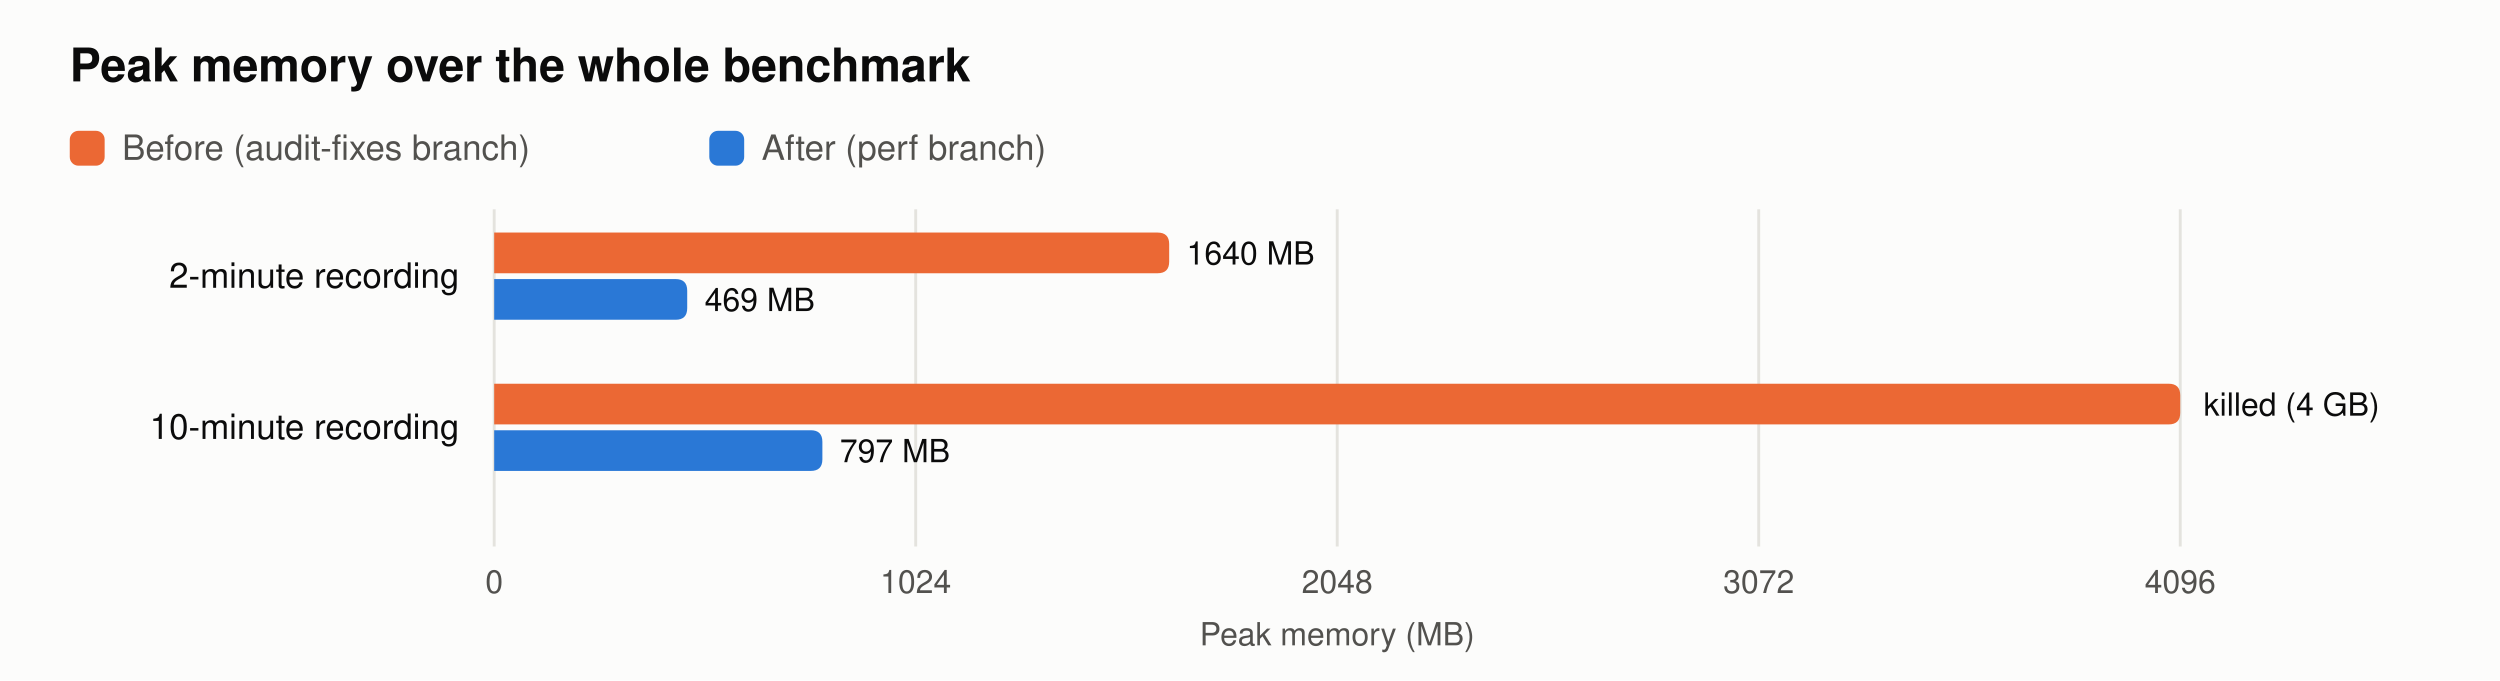
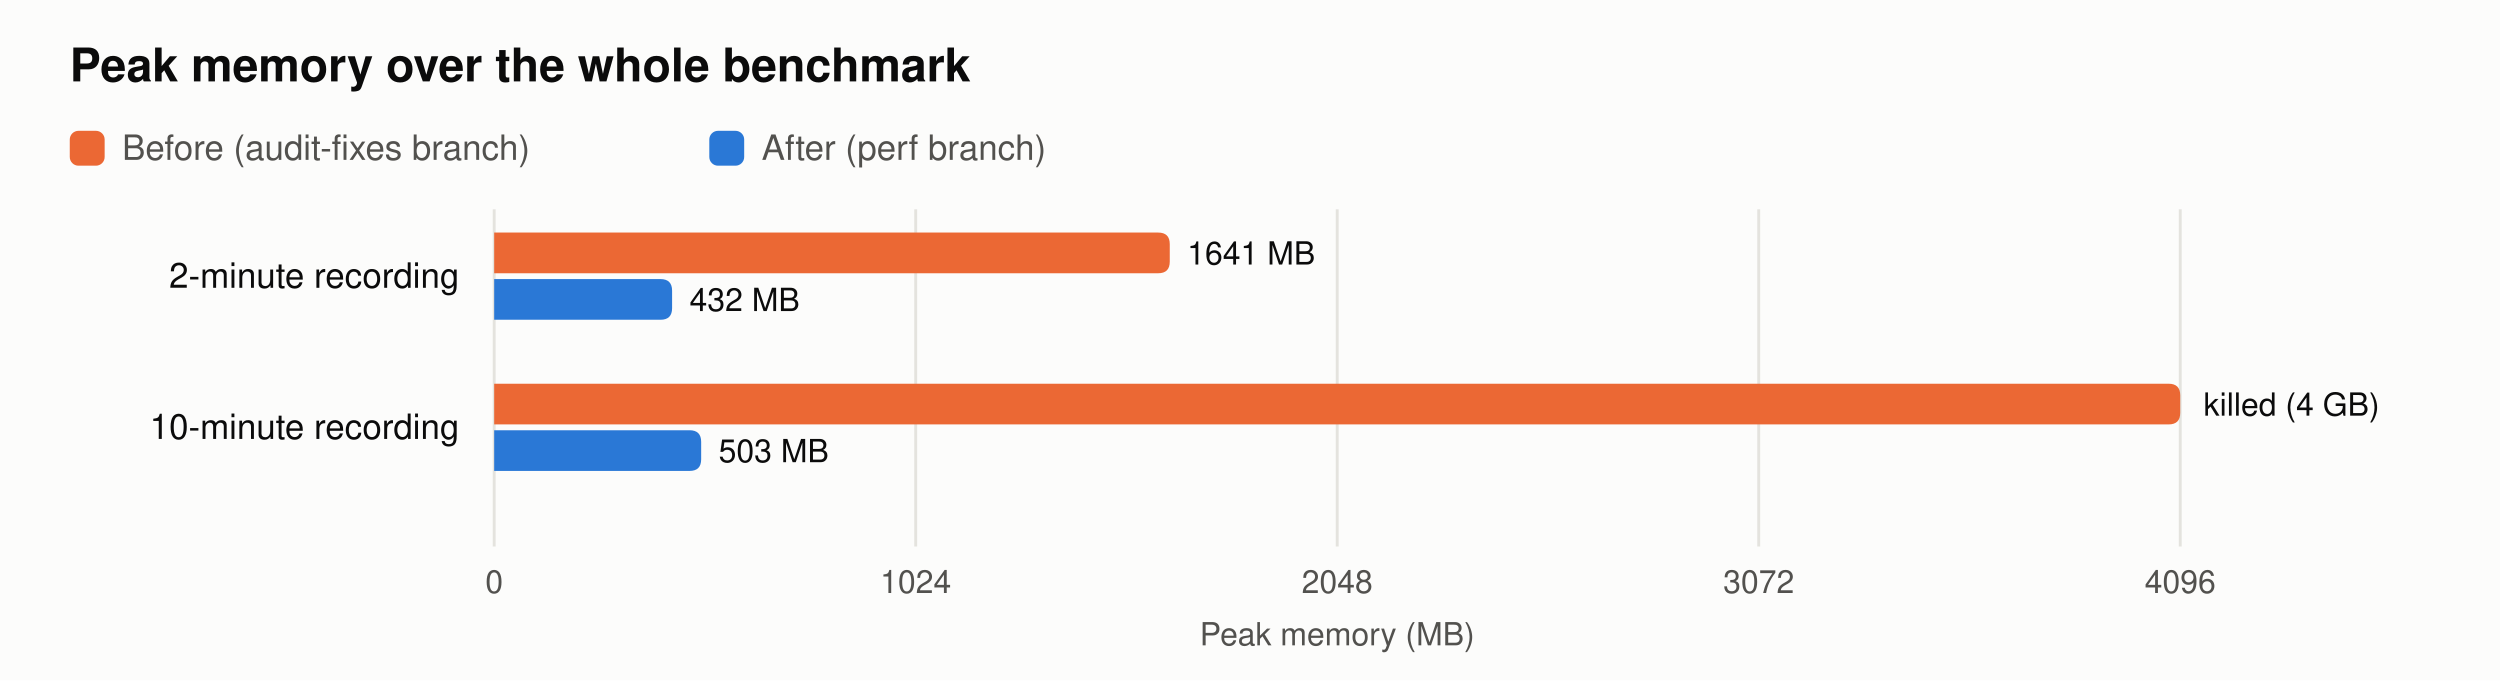
<svg xmlns="http://www.w3.org/2000/svg" width="860" height="234" viewBox="0 0 860 234" role="img">
  <rect width="860" height="234" fill="#fcfcfb" />
  <text x="24.0" y="28.0" font-family="Helvetica, Arial, sans-serif" font-size="16" fill="#0b0b0b" text-anchor="start" font-weight="bold">Peak memory over the whole benchmark</text>
  <rect x="24" y="45" width="12" height="12" rx="3" fill="#eb6834" />
  <text x="42.0" y="55.0" font-family="Helvetica, Arial, sans-serif" font-size="12" fill="#52514e" text-anchor="start" font-weight="normal">Before (audit-fixes branch)</text>
  <rect x="244" y="45" width="12" height="12" rx="3" fill="#2a78d6" />
  <text x="262.0" y="55.0" font-family="Helvetica, Arial, sans-serif" font-size="12" fill="#52514e" text-anchor="start" font-weight="normal">After (perf branch)</text>
  <line x1="170.0" x2="170.0" y1="72" y2="188" stroke="#e4e3de" stroke-width="1" />
  <text x="170.0" y="204.0" font-family="Helvetica, Arial, sans-serif" font-size="11" fill="#52514e" text-anchor="middle" font-weight="normal">0</text>
  <line x1="315.0" x2="315.0" y1="72" y2="188" stroke="#e4e3de" stroke-width="1" />
  <text x="315.0" y="204.0" font-family="Helvetica, Arial, sans-serif" font-size="11" fill="#52514e" text-anchor="middle" font-weight="normal">1024</text>
  <line x1="460.0" x2="460.0" y1="72" y2="188" stroke="#e4e3de" stroke-width="1" />
  <text x="460.0" y="204.0" font-family="Helvetica, Arial, sans-serif" font-size="11" fill="#52514e" text-anchor="middle" font-weight="normal">2048</text>
  <line x1="605.0" x2="605.0" y1="72" y2="188" stroke="#e4e3de" stroke-width="1" />
  <text x="605.0" y="204.0" font-family="Helvetica, Arial, sans-serif" font-size="11" fill="#52514e" text-anchor="middle" font-weight="normal">3072</text>
  <line x1="750.0" x2="750.0" y1="72" y2="188" stroke="#e4e3de" stroke-width="1" />
  <text x="750.0" y="204.0" font-family="Helvetica, Arial, sans-serif" font-size="11" fill="#52514e" text-anchor="middle" font-weight="normal">4096</text>
  <text x="460.0" y="222.0" font-family="Helvetica, Arial, sans-serif" font-size="11" fill="#52514e" text-anchor="middle" font-weight="normal">Peak memory (MB)</text>
  <text x="158.0" y="99.0" font-family="Helvetica, Arial, sans-serif" font-size="12" fill="#0b0b0b" text-anchor="end" font-weight="normal">2-minute recording</text>
-   <path d="M170.0,80.0 H398.2 Q402.2,80.0 402.2,84.0 V90.0 Q402.2,94.0 398.2,94.0 H170.0 Z" fill="#eb6834" />
-   <text x="408.2" y="91.0" font-family="Helvetica, Arial, sans-serif" font-size="11" fill="#0b0b0b" text-anchor="start" font-weight="normal">1640 MB</text>
-   <path d="M170.0,96.0 H232.4 Q236.4,96.0 236.4,100.0 V106.0 Q236.4,110.0 232.4,110.0 H170.0 Z" fill="#2a78d6" />
-   <text x="242.4" y="107.0" font-family="Helvetica, Arial, sans-serif" font-size="11" fill="#0b0b0b" text-anchor="start" font-weight="normal">469 MB</text>
+   <path d="M170.0,80.0 H398.4 Q402.4,80.0 402.4,84.0 V90.0 Q402.4,94.0 398.4,94.0 H170.0 Z" fill="#eb6834" />
+   <text x="408.4" y="91.0" font-family="Helvetica, Arial, sans-serif" font-size="11" fill="#0b0b0b" text-anchor="start" font-weight="normal">1641 MB</text>
+   <path d="M170.0,96.0 H227.2 Q231.2,96.0 231.2,100.0 V106.0 Q231.2,110.0 227.2,110.0 H170.0 Z" fill="#2a78d6" />
+   <text x="237.2" y="107.0" font-family="Helvetica, Arial, sans-serif" font-size="11" fill="#0b0b0b" text-anchor="start" font-weight="normal">432 MB</text>
  <text x="158.0" y="151.0" font-family="Helvetica, Arial, sans-serif" font-size="12" fill="#0b0b0b" text-anchor="end" font-weight="normal">10-minute recording</text>
  <path d="M170.0,132.0 H746.0 Q750.0,132.0 750.0,136.0 V142.0 Q750.0,146.0 746.0,146.0 H170.0 Z" fill="#eb6834" />
  <text x="758.0" y="143.0" font-family="Helvetica, Arial, sans-serif" font-size="11" fill="#0b0b0b" text-anchor="start" font-weight="normal">killed (4 GB)</text>
-   <path d="M170.0,148.0 H278.9 Q282.9,148.0 282.9,152.0 V158.0 Q282.9,162.0 278.9,162.0 H170.0 Z" fill="#2a78d6" />
-   <text x="288.9" y="159.0" font-family="Helvetica, Arial, sans-serif" font-size="11" fill="#0b0b0b" text-anchor="start" font-weight="normal">797 MB</text>
+   <path d="M170.0,148.0 H237.2 Q241.2,148.0 241.2,152.0 V158.0 Q241.2,162.0 237.2,162.0 H170.0 Z" fill="#2a78d6" />
+   <text x="247.2" y="159.0" font-family="Helvetica, Arial, sans-serif" font-size="11" fill="#0b0b0b" text-anchor="start" font-weight="normal">503 MB</text>
</svg>
